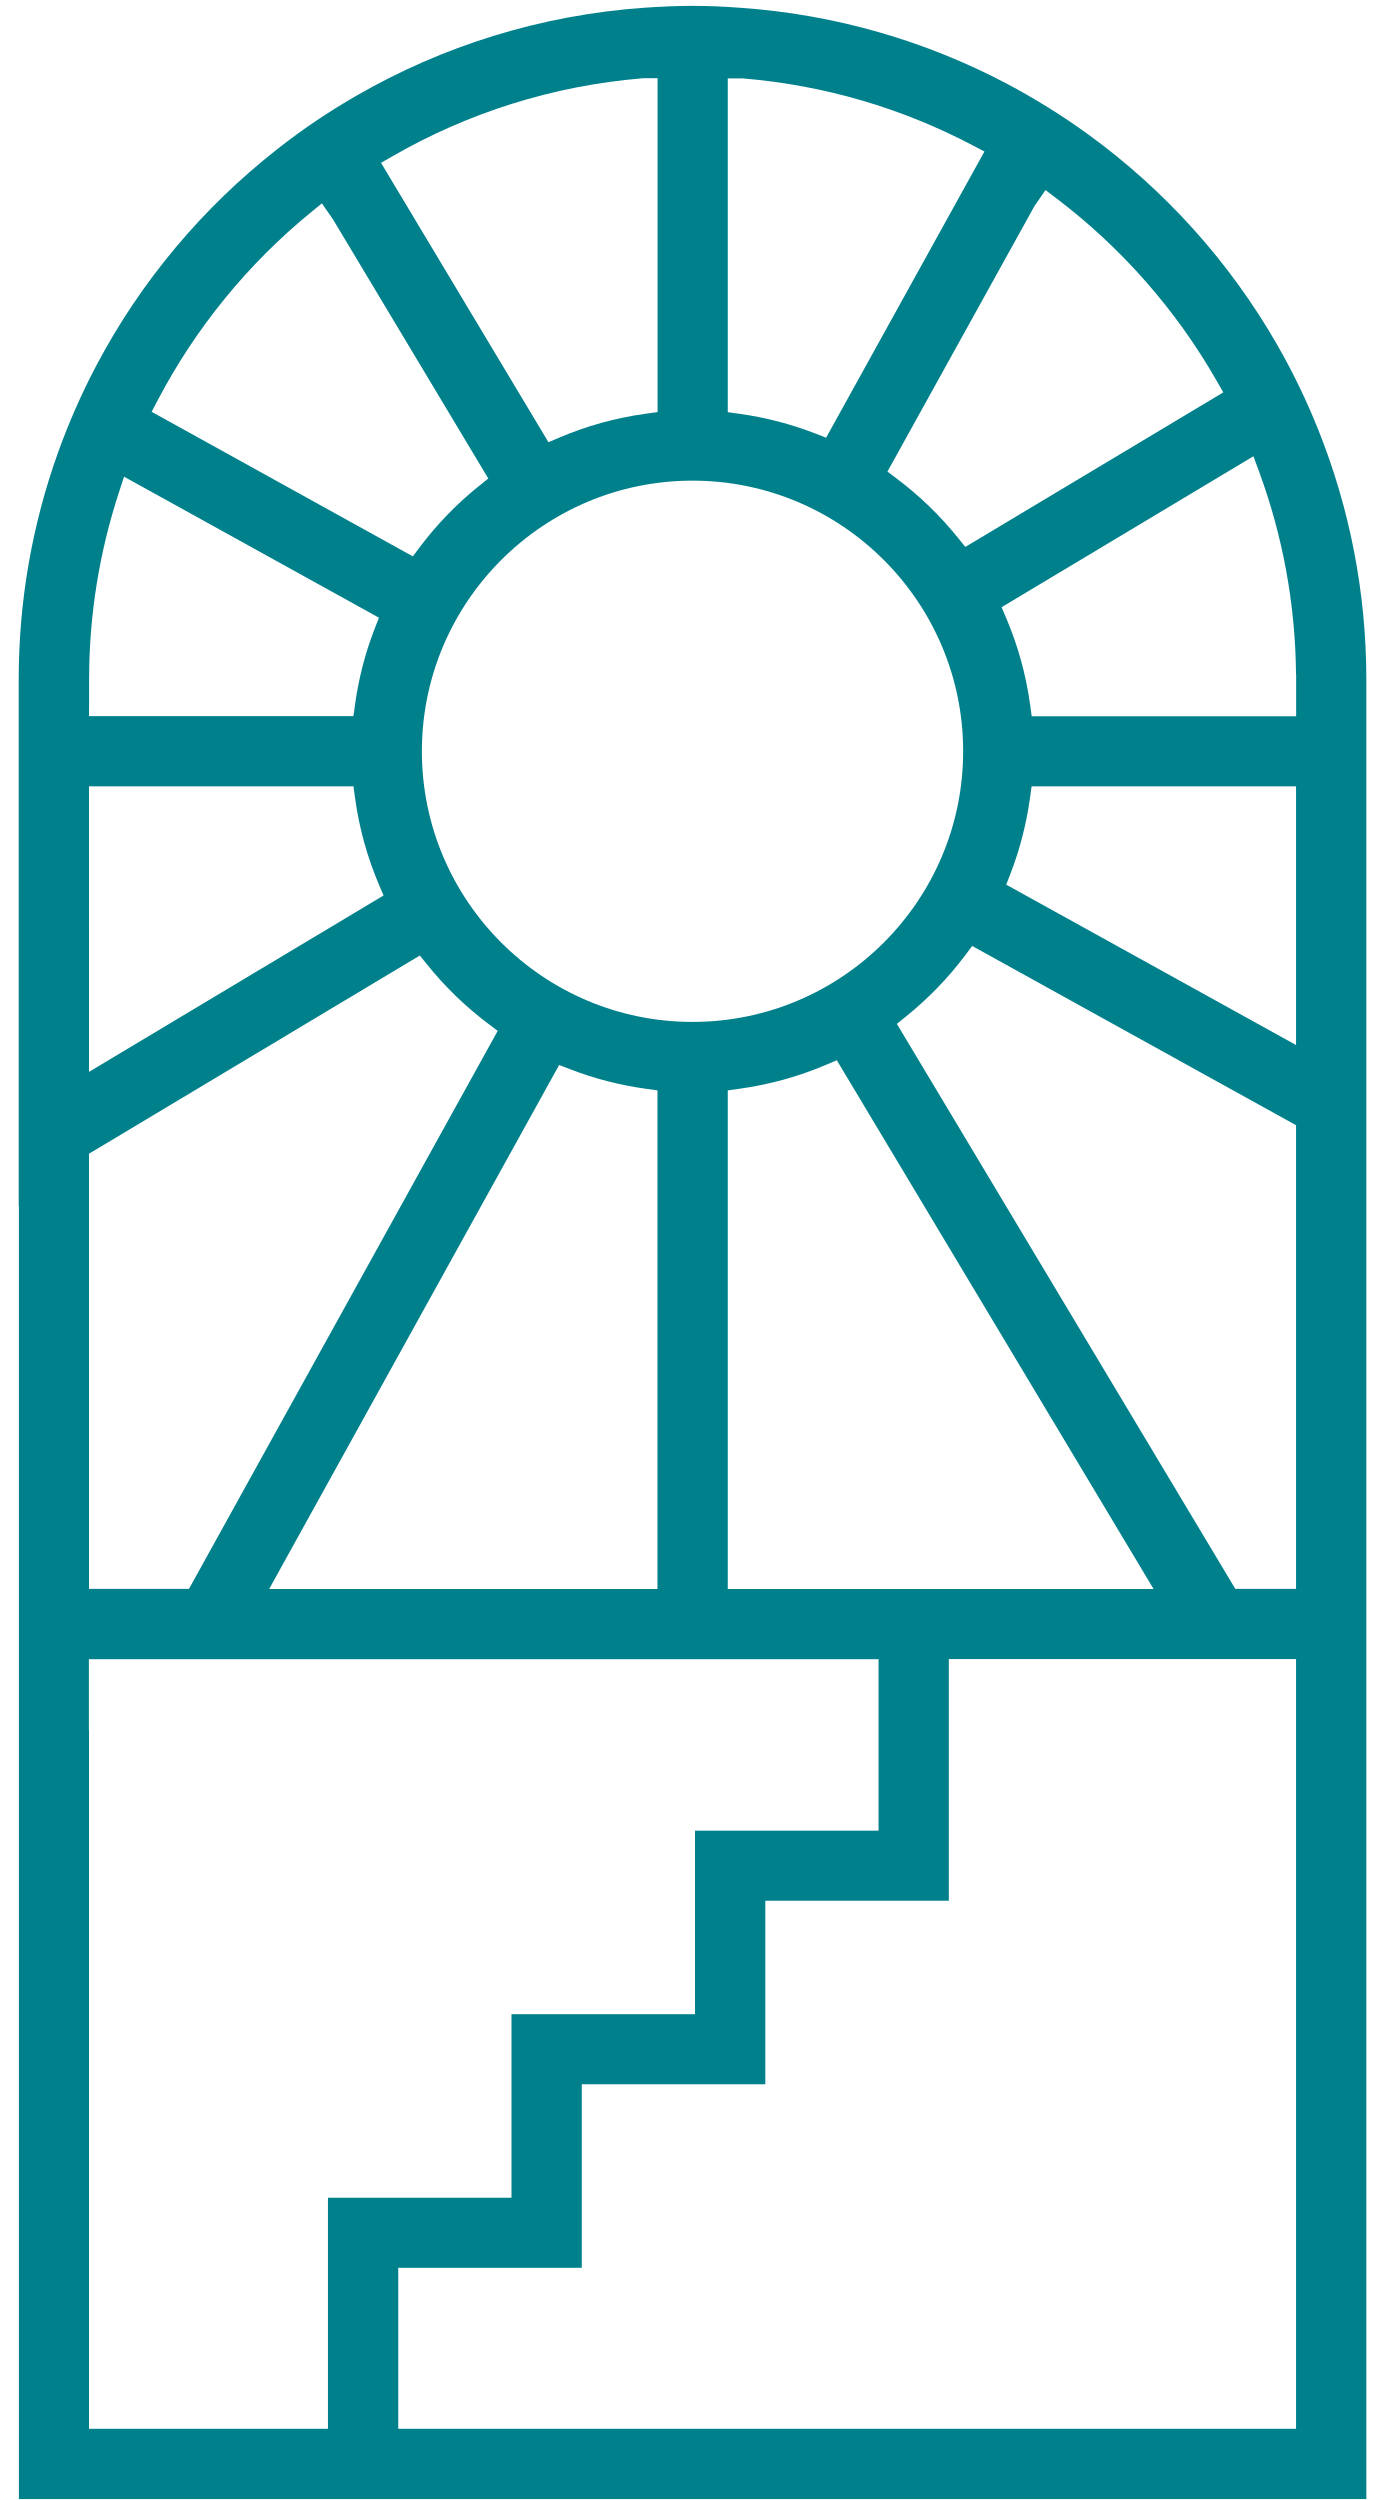
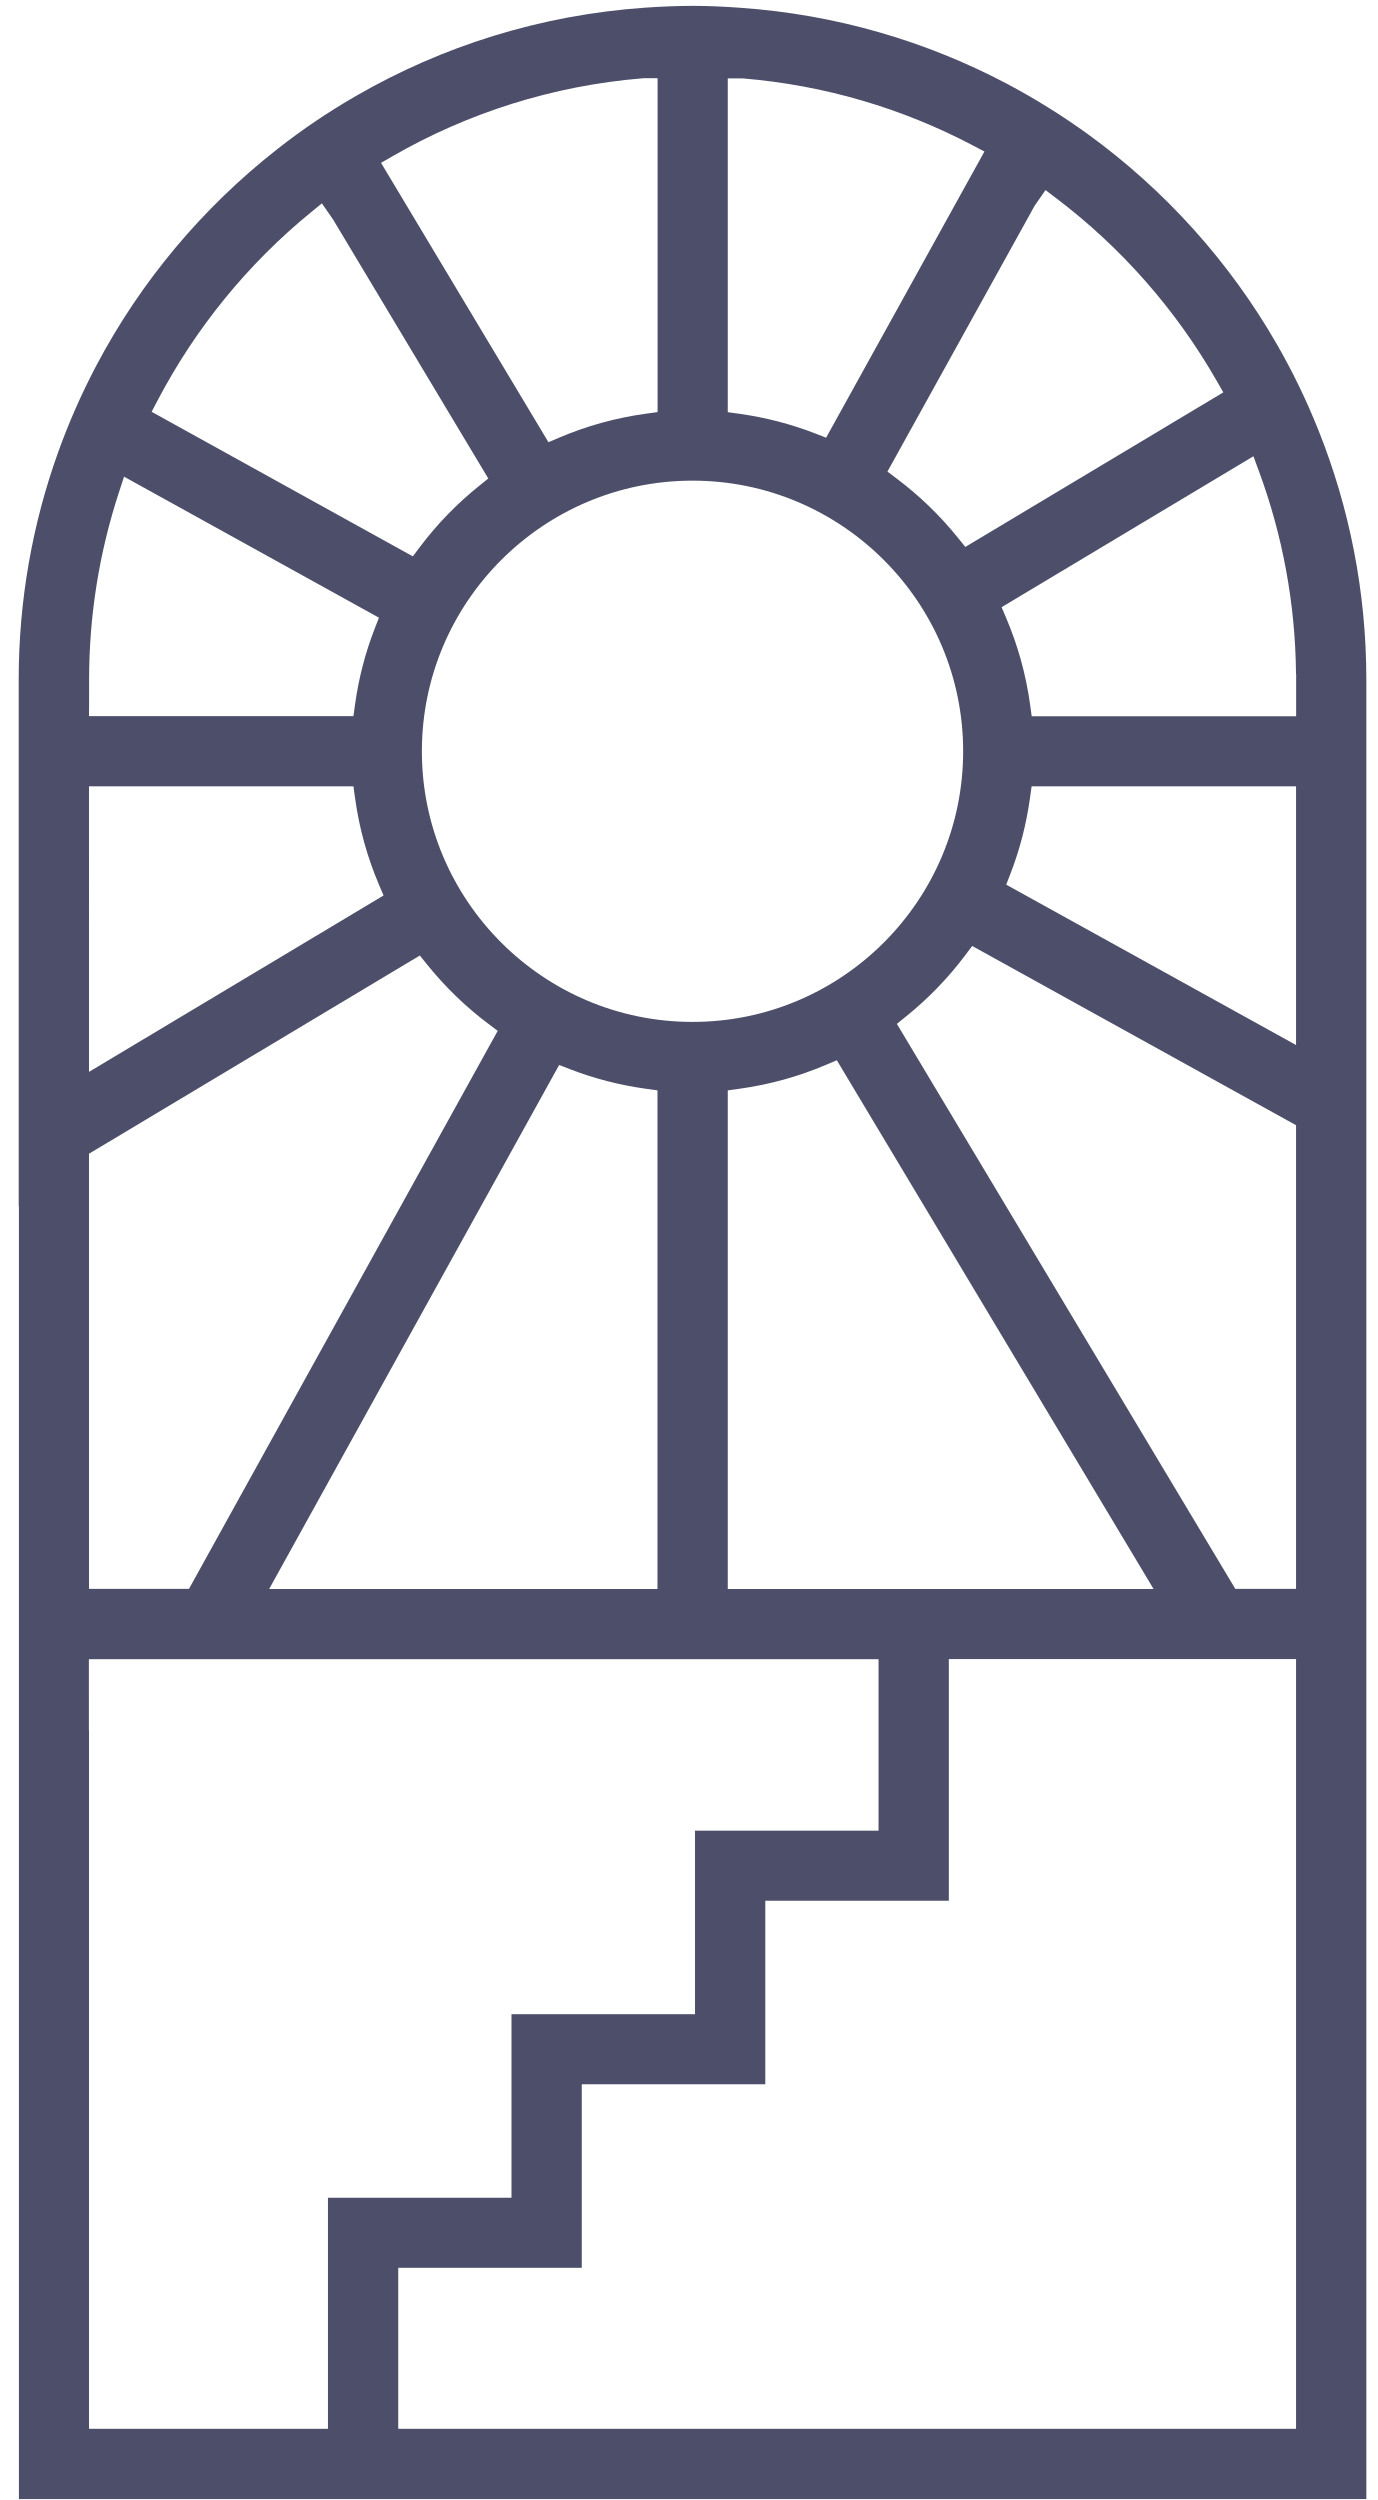
<svg xmlns="http://www.w3.org/2000/svg" fill="none" height="401" viewBox="0 0 221 401" width="221">
-   <path clip-rule="evenodd" d="m3 109.004v84.47h.035v207.374h216.125v-291.844c0-14.105-2.729-27.578-7.658-39.942-1.91-4.794-4.145-9.415-6.685-13.831v-.001c-7.624-13.268-17.976-24.747-30.308-33.702-4.128-2.985-8.479-5.698-13.016-8.103-12.926-6.821-27.386-11.101-42.736-12.176l-.008-.001c-2.554-.189-5.108-.307-7.669-.307s-5.099.119-7.645.291c-16.766 1.177-32.47 6.157-46.265 14.12l-.004.002c-4.451 2.558-8.696 5.422-12.7 8.575l-.003.002c-11.942 9.366-21.869 21.171-28.997 34.676-2.387 4.518-4.45 9.208-6.191 14.07-4.058 11.357-6.276 23.584-6.276 36.327zm100.196-96.457h2.281v53.553l-1.878.258c-4.87.669-9.52 1.974-13.886 3.831l-1.743.741-26.853-44.811 1.92-1.104c11.981-6.89 25.582-11.269 40.07-12.461zm13.538.025h2.353c13.207 1.086 25.669 4.824 36.849 10.699l1.967 1.034-25.395 45.9-1.77-.685c-3.848-1.489-7.913-2.56-12.128-3.145l-1.876-.261zm49.221 20.431-23.61 42.641 1.511 1.137c3.648 2.744 6.929 5.925 9.793 9.475l1.188 1.472 41.38-24.791-1.059-1.851c-6.53-11.405-15.285-21.371-25.715-29.273l-1.744-1.321zm-116.103 1.071 1.776-1.453 1.776 2.552 24.919 41.58-1.479 1.187c-3.565 2.862-6.744 6.142-9.489 9.79l-1.137 1.511-41.897-23.19.99-1.884c6.104-11.62 14.467-21.852 24.541-30.093zm110.803 63.322 40.396-24.211.907 2.464c3.729 10.129 5.818 21.067 5.923 32.452l.022.021v6.764h-42.417l-.259-1.878c-.669-4.852-1.974-9.503-3.831-13.869zm-141.575-18.436.818-2.501 40.886 22.62-.69 1.772c-1.503 3.858-2.557 7.921-3.143 12.141l-.261 1.876h-42.415l.017-2.175v-3.689c0-10.483 1.691-20.576 4.788-30.044zm92-1.864c23.941 0 43.409 19.468 43.409 43.41 0 23.941-19.468 43.409-43.409 43.409-23.941 0-43.41-19.468-43.41-43.409 0-23.941 19.468-43.41 43.41-43.41zm54.391 49.03h42.414v41.496l-46.487-25.723.684-1.77c1.487-3.842 2.542-7.907 3.128-12.128zm-151.197 0h42.418l.258 1.878c.669 4.87 1.974 9.52 3.831 13.886l.742 1.744-47.248 28.294zm140.53 27.121 1.137-1.511 51.944 28.748v74.373h-9.74l-54.288-90.629 1.472-1.188c3.551-2.864 6.731-6.145 9.475-9.793zm-140.53 31.81 53.066-31.792 1.188 1.473c2.864 3.55 6.145 6.73 9.793 9.475l1.511 1.136-49.521 89.508h-16.036v-2.157zm118.207-14.253 1.744-.741 50.809 84.812h-68.3v-79.98l1.878-.259c4.852-.67 9.503-1.974 13.869-3.832zm-89.308 84.071 46.514-84.051 1.769.684c3.843 1.487 7.907 2.542 12.128 3.128l1.876.26v79.979zm109.02 11.239h55.692v123.461h-144.007v-25.82h29.438v-29.438h29.438v-29.439h29.439zm-137.936.018h126.661v27.507h-29.438v29.438h-29.438v29.439h-29.438v37.059h-38.329v-111.995h-.017z" fill="#00808B" fill-rule="evenodd" />
+   <path clip-rule="evenodd" d="m3 109.004v84.47h.035v207.374h216.125v-291.844c0-14.105-2.729-27.578-7.658-39.942-1.91-4.794-4.145-9.415-6.685-13.831v-.001c-7.624-13.268-17.976-24.747-30.308-33.702-4.128-2.985-8.479-5.698-13.016-8.103-12.926-6.821-27.386-11.101-42.736-12.176l-.008-.001c-2.554-.189-5.108-.307-7.669-.307s-5.099.119-7.645.291c-16.766 1.177-32.47 6.157-46.265 14.12l-.004.002c-4.451 2.558-8.696 5.422-12.7 8.575l-.003.002c-11.942 9.366-21.869 21.171-28.997 34.676-2.387 4.518-4.45 9.208-6.191 14.07-4.058 11.357-6.276 23.584-6.276 36.327zm100.196-96.457h2.281v53.553l-1.878.258c-4.87.669-9.52 1.974-13.886 3.831l-1.743.741-26.853-44.811 1.92-1.104c11.981-6.89 25.582-11.269 40.07-12.461zm13.538.025h2.353c13.207 1.086 25.669 4.824 36.849 10.699l1.967 1.034-25.395 45.9-1.77-.685c-3.848-1.489-7.913-2.56-12.128-3.145l-1.876-.261zm49.221 20.431-23.61 42.641 1.511 1.137c3.648 2.744 6.929 5.925 9.793 9.475l1.188 1.472 41.38-24.791-1.059-1.851c-6.53-11.405-15.285-21.371-25.715-29.273l-1.744-1.321zm-116.103 1.071 1.776-1.453 1.776 2.552 24.919 41.58-1.479 1.187c-3.565 2.862-6.744 6.142-9.489 9.79l-1.137 1.511-41.897-23.19.99-1.884c6.104-11.62 14.467-21.852 24.541-30.093zm110.803 63.322 40.396-24.211.907 2.464c3.729 10.129 5.818 21.067 5.923 32.452l.022.021v6.764h-42.417l-.259-1.878c-.669-4.852-1.974-9.503-3.831-13.869zm-141.575-18.436.818-2.501 40.886 22.62-.69 1.772c-1.503 3.858-2.557 7.921-3.143 12.141l-.261 1.876h-42.415l.017-2.175v-3.689c0-10.483 1.691-20.576 4.788-30.044zm92-1.864c23.941 0 43.409 19.468 43.409 43.41 0 23.941-19.468 43.409-43.409 43.409-23.941 0-43.41-19.468-43.41-43.409 0-23.941 19.468-43.41 43.41-43.41zm54.391 49.03h42.414v41.496l-46.487-25.723.684-1.77c1.487-3.842 2.542-7.907 3.128-12.128zm-151.197 0h42.418l.258 1.878c.669 4.87 1.974 9.52 3.831 13.886l.742 1.744-47.248 28.294zm140.53 27.121 1.137-1.511 51.944 28.748v74.373h-9.74l-54.288-90.629 1.472-1.188c3.551-2.864 6.731-6.145 9.475-9.793zm-140.53 31.81 53.066-31.792 1.188 1.473c2.864 3.55 6.145 6.73 9.793 9.475l1.511 1.136-49.521 89.508h-16.036v-2.157zm118.207-14.253 1.744-.741 50.809 84.812h-68.3v-79.98l1.878-.259c4.852-.67 9.503-1.974 13.869-3.832zm-89.308 84.071 46.514-84.051 1.769.684c3.843 1.487 7.907 2.542 12.128 3.128l1.876.26v79.979zm109.02 11.239h55.692v123.461h-144.007v-25.82h29.438v-29.438h29.438v-29.439h29.439zm-137.936.018h126.661v27.507h-29.438v29.438h-29.438v29.439h-29.438v37.059h-38.329v-111.995h-.017z" fill="#4d4e6a" fill-rule="evenodd" />
</svg>
